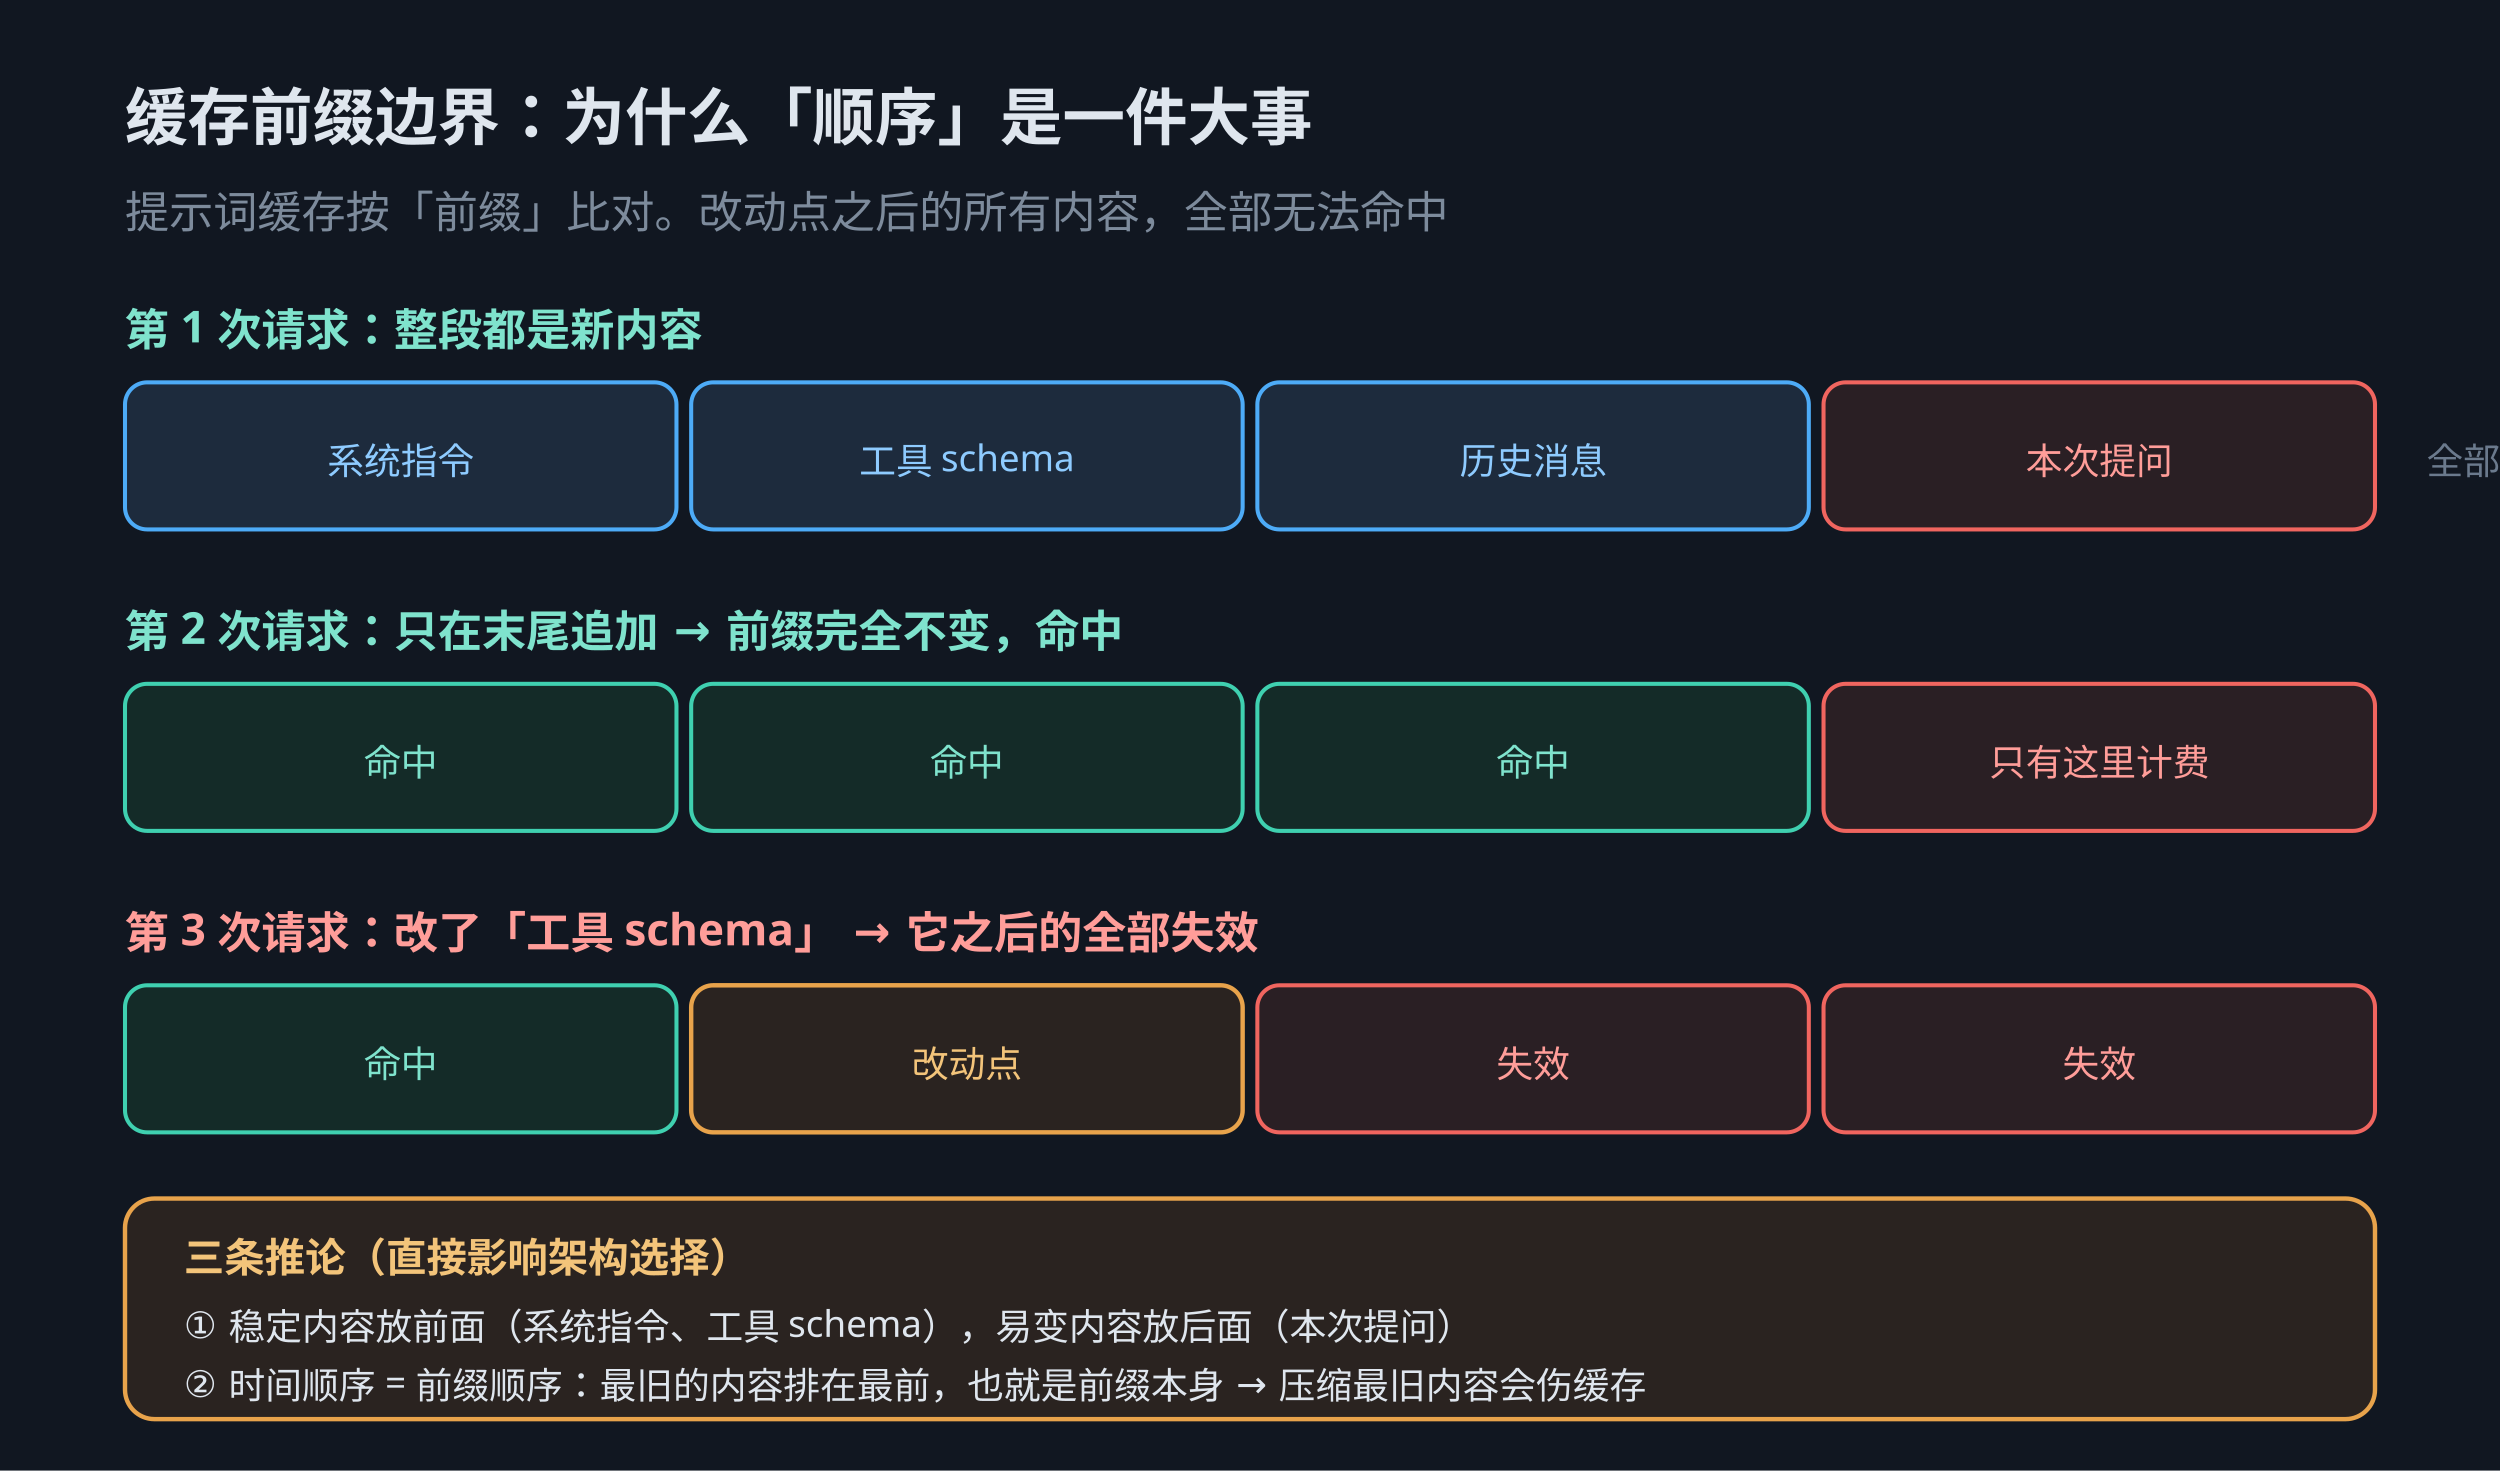
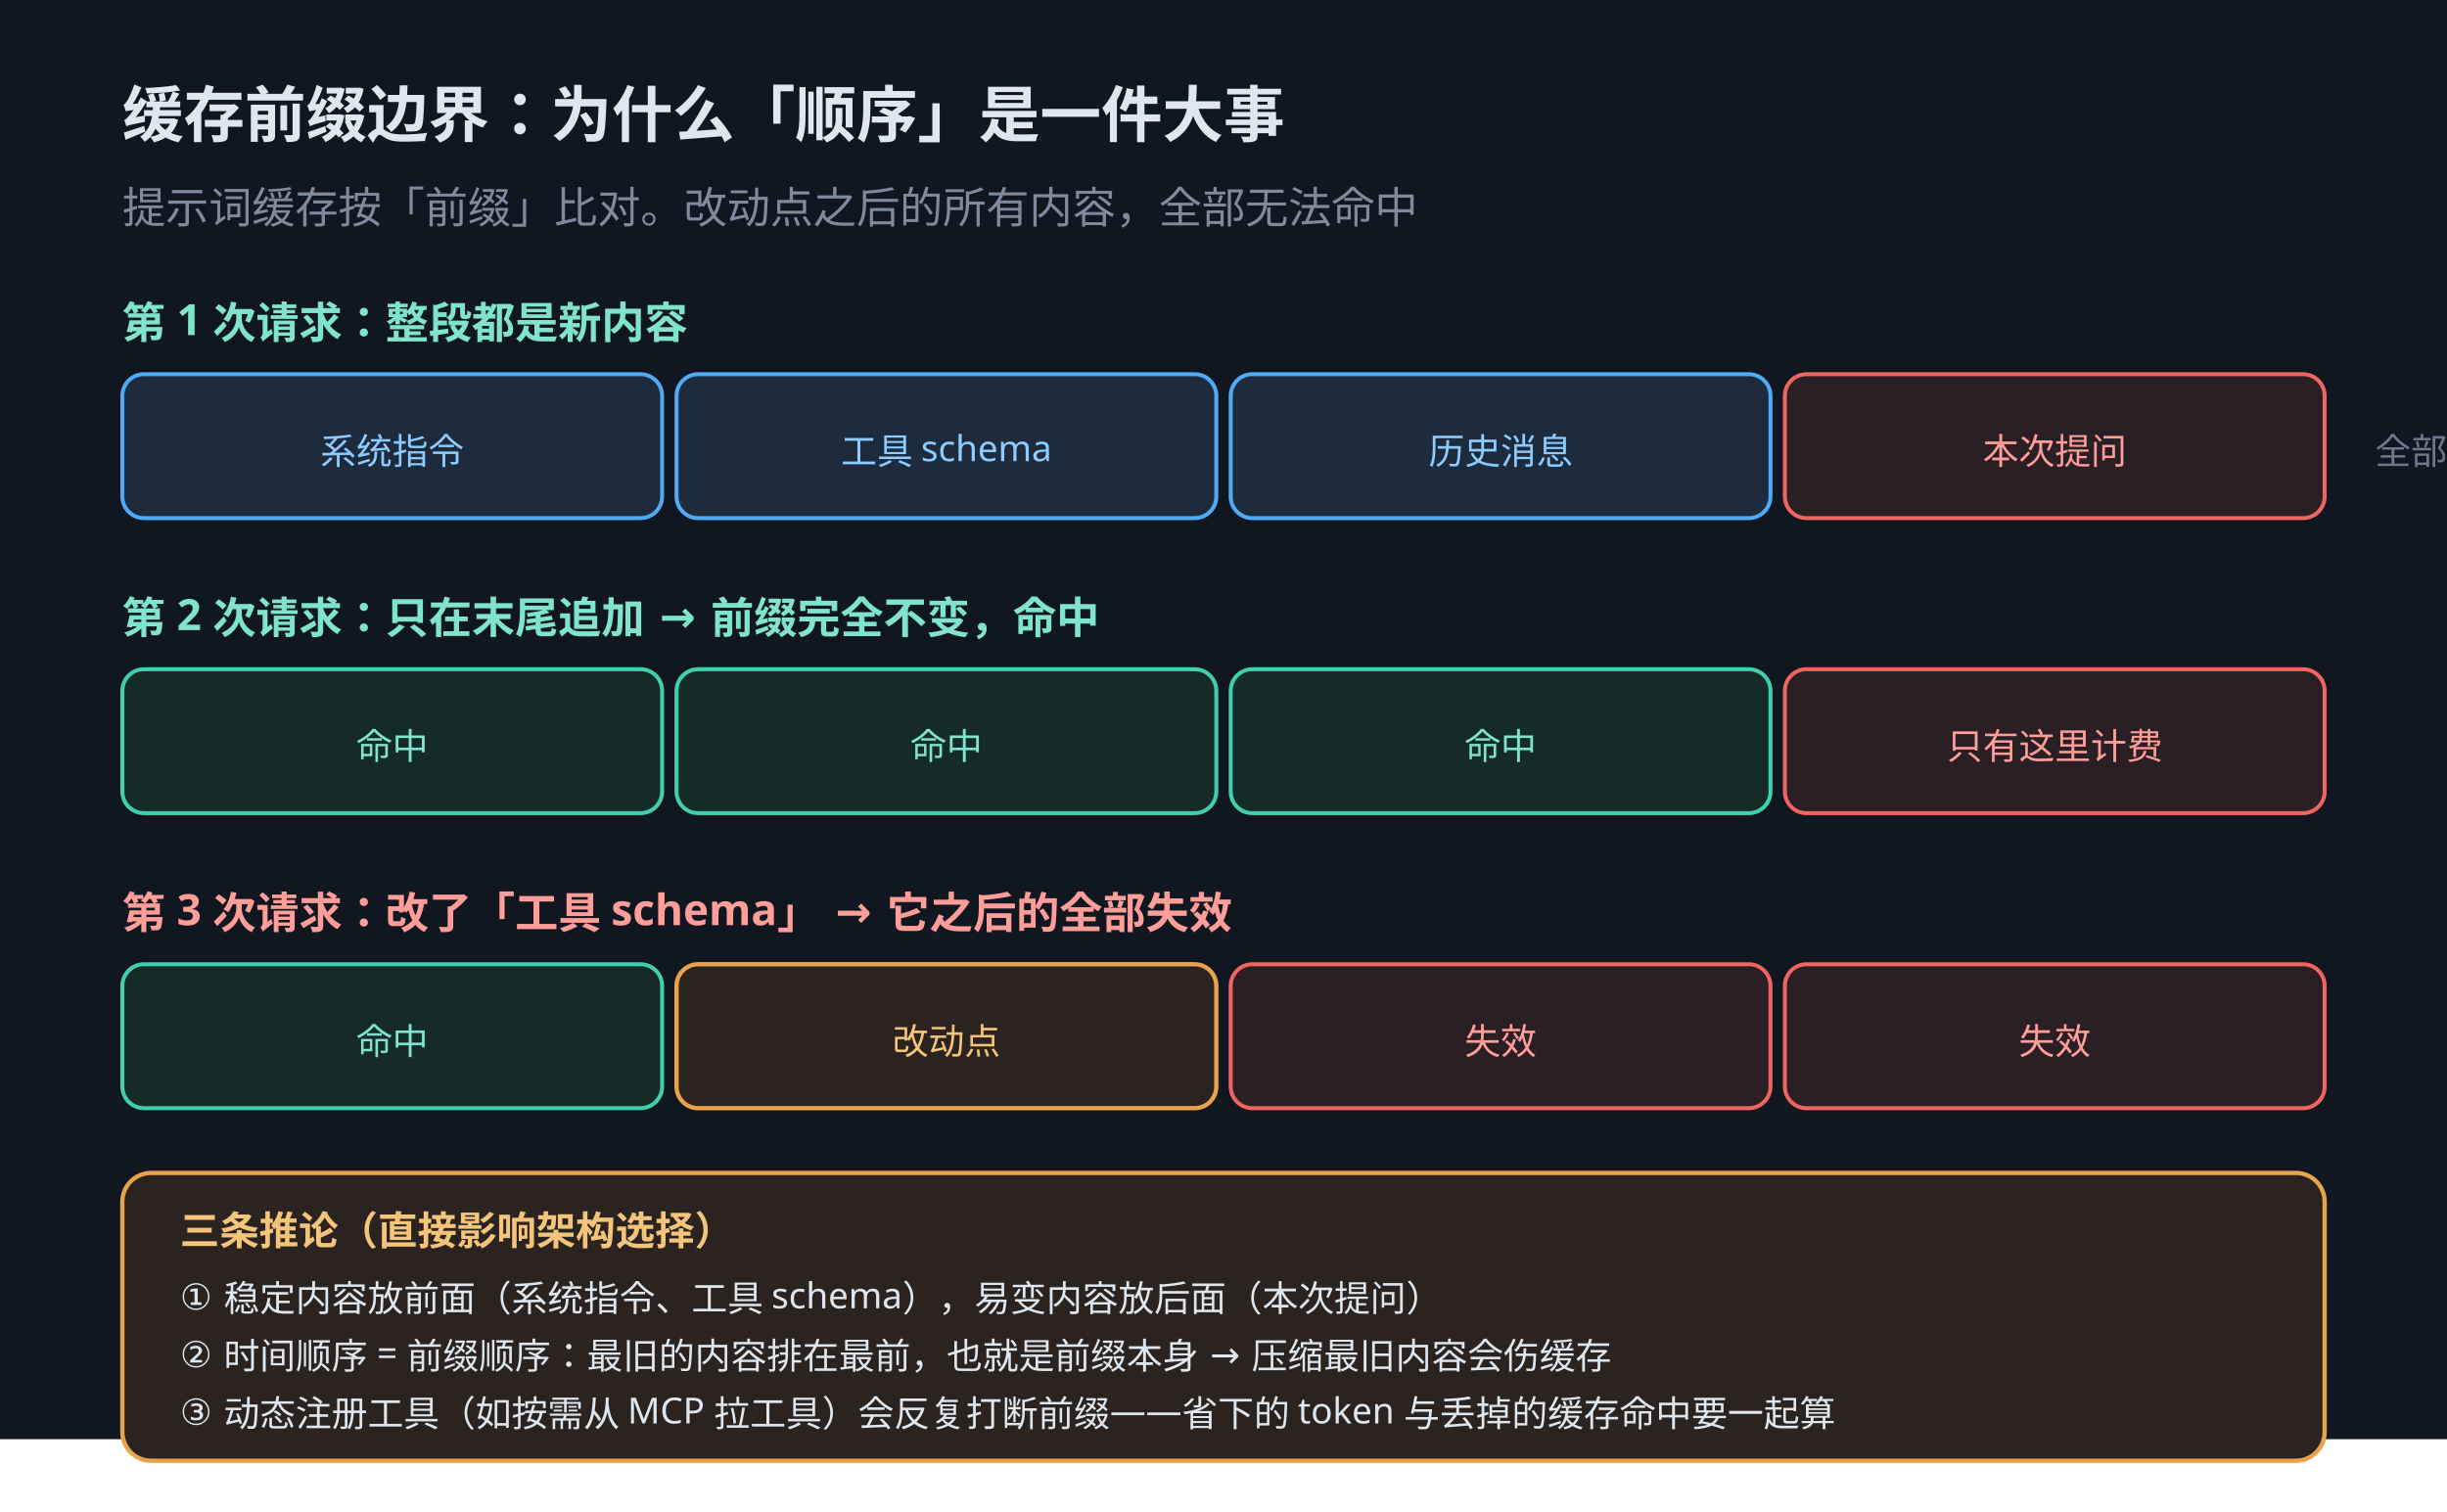
- <svg xmlns="http://www.w3.org/2000/svg" viewBox="0 0 680 400" width="680" height="400" role="img">
+ <svg xmlns="http://www.w3.org/2000/svg" viewBox="0 0 680 420" width="680" height="420" role="img">
  <defs>
    <marker id="ar11" viewBox="0 0 10 10" refX="8" refY="5" markerWidth="7" markerHeight="7" orient="auto-start-reverse">
      <path d="M2 1L8 5L2 9" fill="none" stroke="context-stroke" stroke-width="1.6" stroke-linecap="round" stroke-linejoin="round" />
    </marker>
  </defs>
  <rect x="0" y="0" width="680" height="400" fill="#111721" />
  <text x="34" y="38" font-family="system-ui, sans-serif" font-size="17" font-weight="700" fill="#dfe6ee">缓存前缀边界：为什么「顺序」是一件大事</text>
  <text x="34" y="62" font-family="system-ui, sans-serif" font-size="12" fill="#7d8b9c">提示词缓存按「前缀」比对。改动点之后的所有内容，全部无法命中</text>
  <text x="34" y="94" font-family="system-ui, sans-serif" font-size="12" font-weight="700" fill="#7fe3cd">第 1 次请求：整段都是新内容</text>
  <rect x="34" y="104" width="150" height="40" rx="6" fill="#1d2b3d" stroke="#4dabf7" stroke-width="1.1" />
  <text x="109" y="129" text-anchor="middle" font-family="system-ui, sans-serif" font-size="10" fill="#8ecbff">系统指令</text>
  <rect x="188" y="104" width="150" height="40" rx="6" fill="#1d2b3d" stroke="#4dabf7" stroke-width="1.1" />
  <text x="263" y="129" text-anchor="middle" font-family="system-ui, sans-serif" font-size="10" fill="#8ecbff">工具 schema</text>
  <rect x="342" y="104" width="150" height="40" rx="6" fill="#1d2b3d" stroke="#4dabf7" stroke-width="1.1" />
  <text x="417" y="129" text-anchor="middle" font-family="system-ui, sans-serif" font-size="10" fill="#8ecbff">历史消息</text>
  <rect x="496" y="104" width="150" height="40" rx="6" fill="#2a1f24" stroke="#f0655f" stroke-width="1.1" />
  <text x="571" y="129" text-anchor="middle" font-family="system-ui, sans-serif" font-size="10" fill="#ff9d99">本次提问</text>
  <text x="660" y="129" font-family="system-ui, sans-serif" font-size="10" fill="#6b7a8d">全部计费</text>
  <text x="34" y="176" font-family="system-ui, sans-serif" font-size="12" font-weight="700" fill="#7fe3cd">第 2 次请求：只在末尾追加 → 前缀完全不变，命中</text>
  <rect x="34" y="186" width="150" height="40" rx="6" fill="#142b28" stroke="#3fd0b0" stroke-width="1.1" />
  <text x="109" y="211" text-anchor="middle" font-family="system-ui, sans-serif" font-size="10" fill="#7fe3cd">命中</text>
  <rect x="188" y="186" width="150" height="40" rx="6" fill="#142b28" stroke="#3fd0b0" stroke-width="1.1" />
  <text x="263" y="211" text-anchor="middle" font-family="system-ui, sans-serif" font-size="10" fill="#7fe3cd">命中</text>
  <rect x="342" y="186" width="150" height="40" rx="6" fill="#142b28" stroke="#3fd0b0" stroke-width="1.1" />
  <text x="417" y="211" text-anchor="middle" font-family="system-ui, sans-serif" font-size="10" fill="#7fe3cd">命中</text>
  <rect x="496" y="186" width="150" height="40" rx="6" fill="#2a1f24" stroke="#f0655f" stroke-width="1.1" />
  <text x="571" y="211" text-anchor="middle" font-family="system-ui, sans-serif" font-size="10" fill="#ff9d99">只有这里计费</text>
  <text x="34" y="258" font-family="system-ui, sans-serif" font-size="12" font-weight="700" fill="#ff9d99">第 3 次请求：改了「工具 schema」 → 它之后的全部失效</text>
  <rect x="34" y="268" width="150" height="40" rx="6" fill="#142b28" stroke="#3fd0b0" stroke-width="1.1" />
  <text x="109" y="293" text-anchor="middle" font-family="system-ui, sans-serif" font-size="10" fill="#7fe3cd">命中</text>
  <rect x="188" y="268" width="150" height="40" rx="6" fill="#2a2320" stroke="#e8a34b" stroke-width="1.2" />
  <text x="263" y="293" text-anchor="middle" font-family="system-ui, sans-serif" font-size="10" fill="#f3c47a">改动点</text>
  <rect x="342" y="268" width="150" height="40" rx="6" fill="#2a1f24" stroke="#f0655f" stroke-width="1.1" />
  <text x="417" y="293" text-anchor="middle" font-family="system-ui, sans-serif" font-size="10" fill="#ff9d99">失效</text>
  <rect x="496" y="268" width="150" height="40" rx="6" fill="#2a1f24" stroke="#f0655f" stroke-width="1.1" />
  <text x="571" y="293" text-anchor="middle" font-family="system-ui, sans-serif" font-size="10" fill="#ff9d99">失效</text>
-   <rect x="34" y="326" width="612" height="60" rx="8" fill="#2a2320" stroke="#e8a34b" stroke-width="1.2" />
+   <rect x="34" y="326" width="612" height="80" rx="8" fill="#2a2320" stroke="#e8a34b" stroke-width="1.2" />
  <text x="50" y="346" font-family="system-ui, sans-serif" font-size="11" font-weight="700" fill="#f3c47a">三条推论（直接影响架构选择）</text>
  <text x="50" y="364" font-family="system-ui, sans-serif" font-size="10" fill="#dfe6ee">① 稳定内容放前面（系统指令、工具 schema），易变内容放后面（本次提问）</text>
  <text x="50" y="380" font-family="system-ui, sans-serif" font-size="10" fill="#dfe6ee">② 时间顺序 = 前缀顺序：最旧的内容排在最前，也就是前缀本身 → 压缩最旧内容会伤缓存</text>
+   <text x="50" y="396" font-family="system-ui, sans-serif" font-size="10" fill="#dfe6ee">③ 动态注册工具（如按需从 MCP 拉工具）会反复打断前缀——省下的 token 与丢掉的缓存命中要一起算</text>
</svg>
